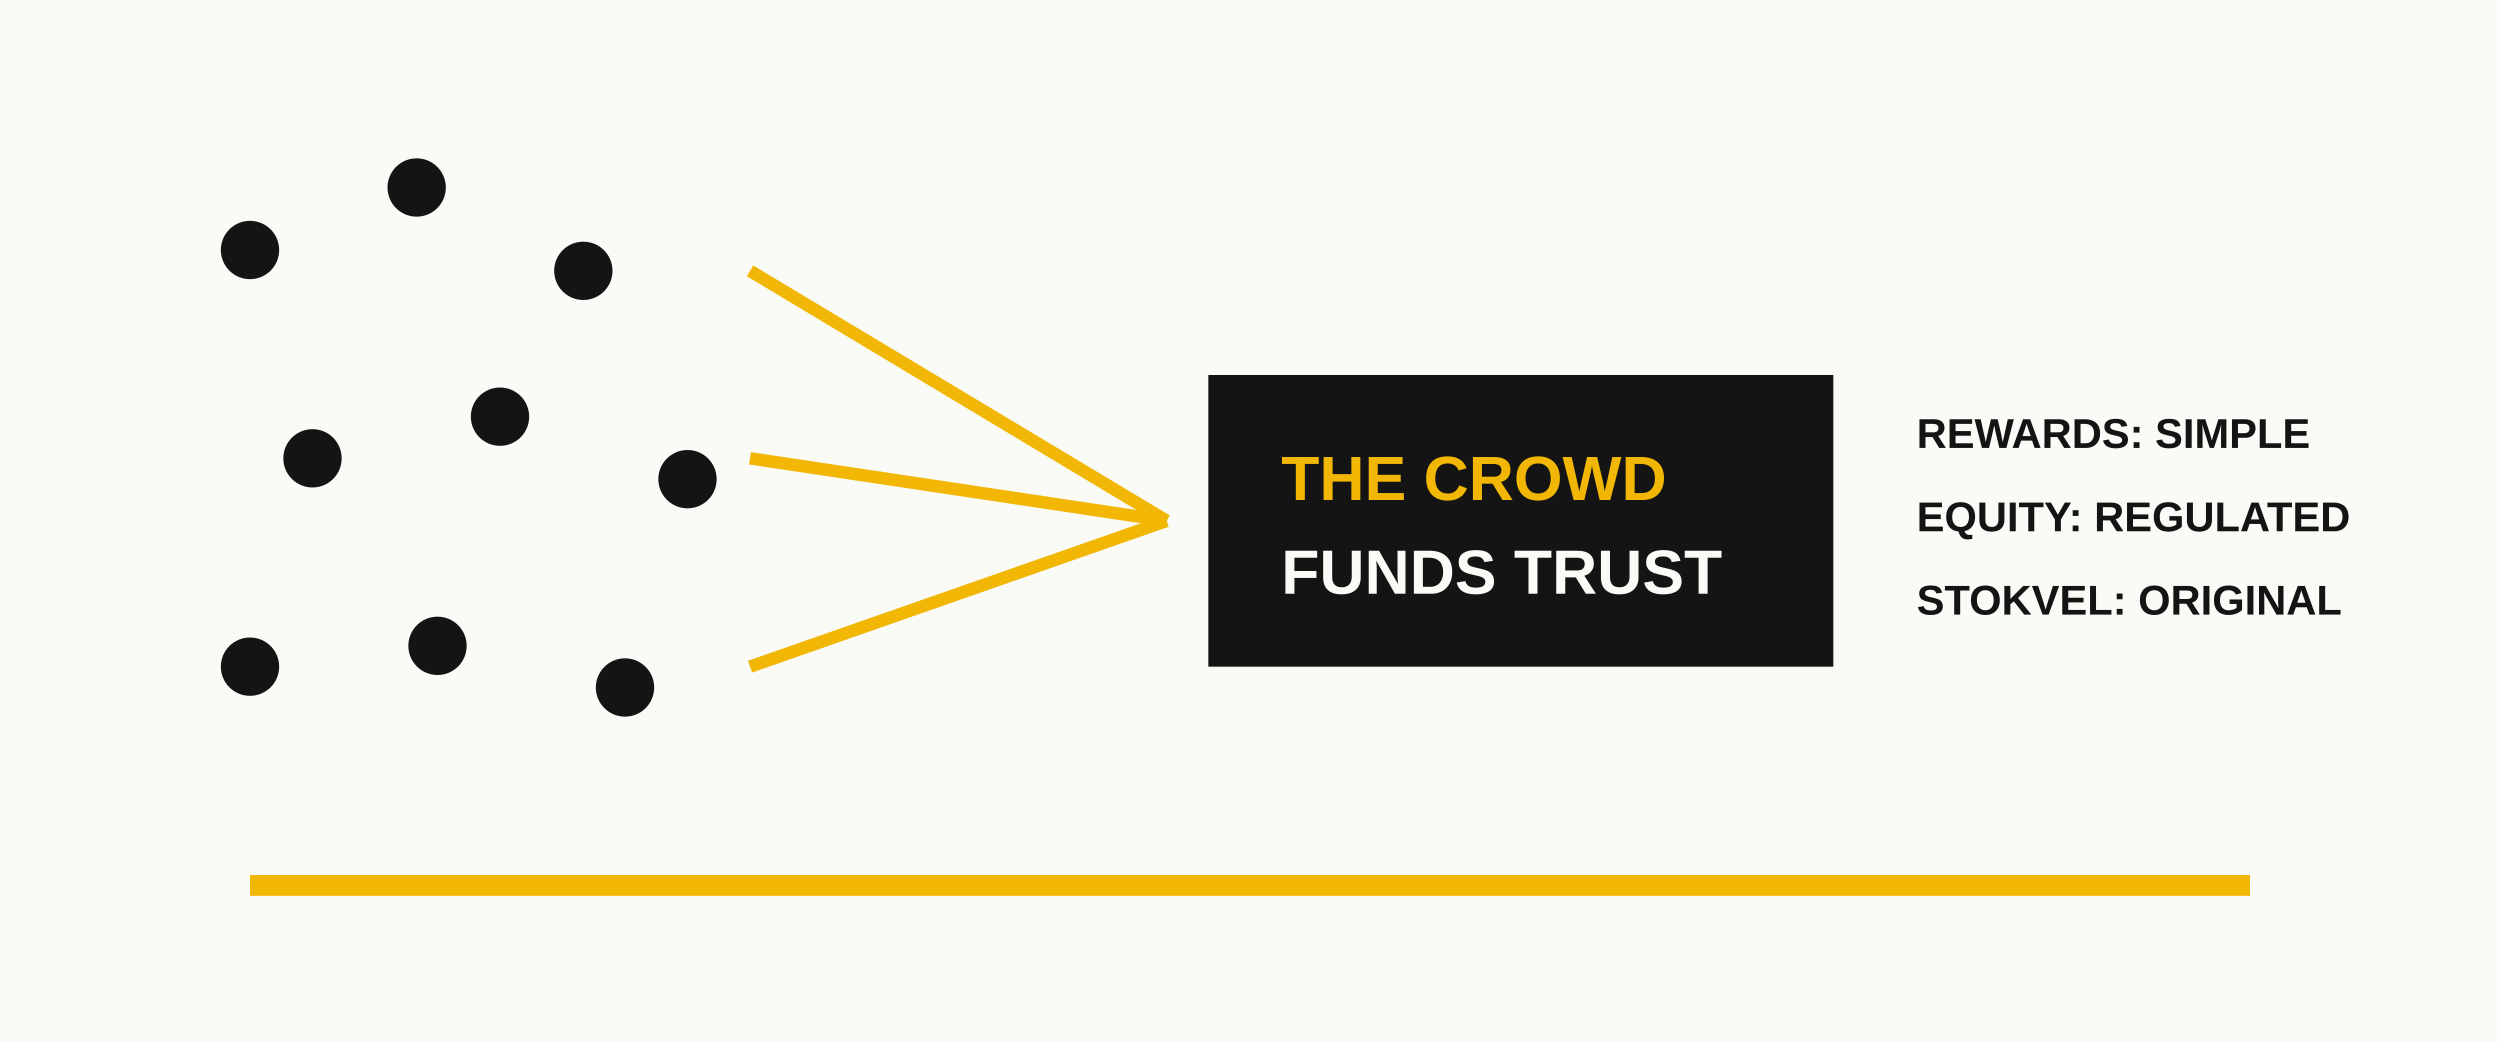
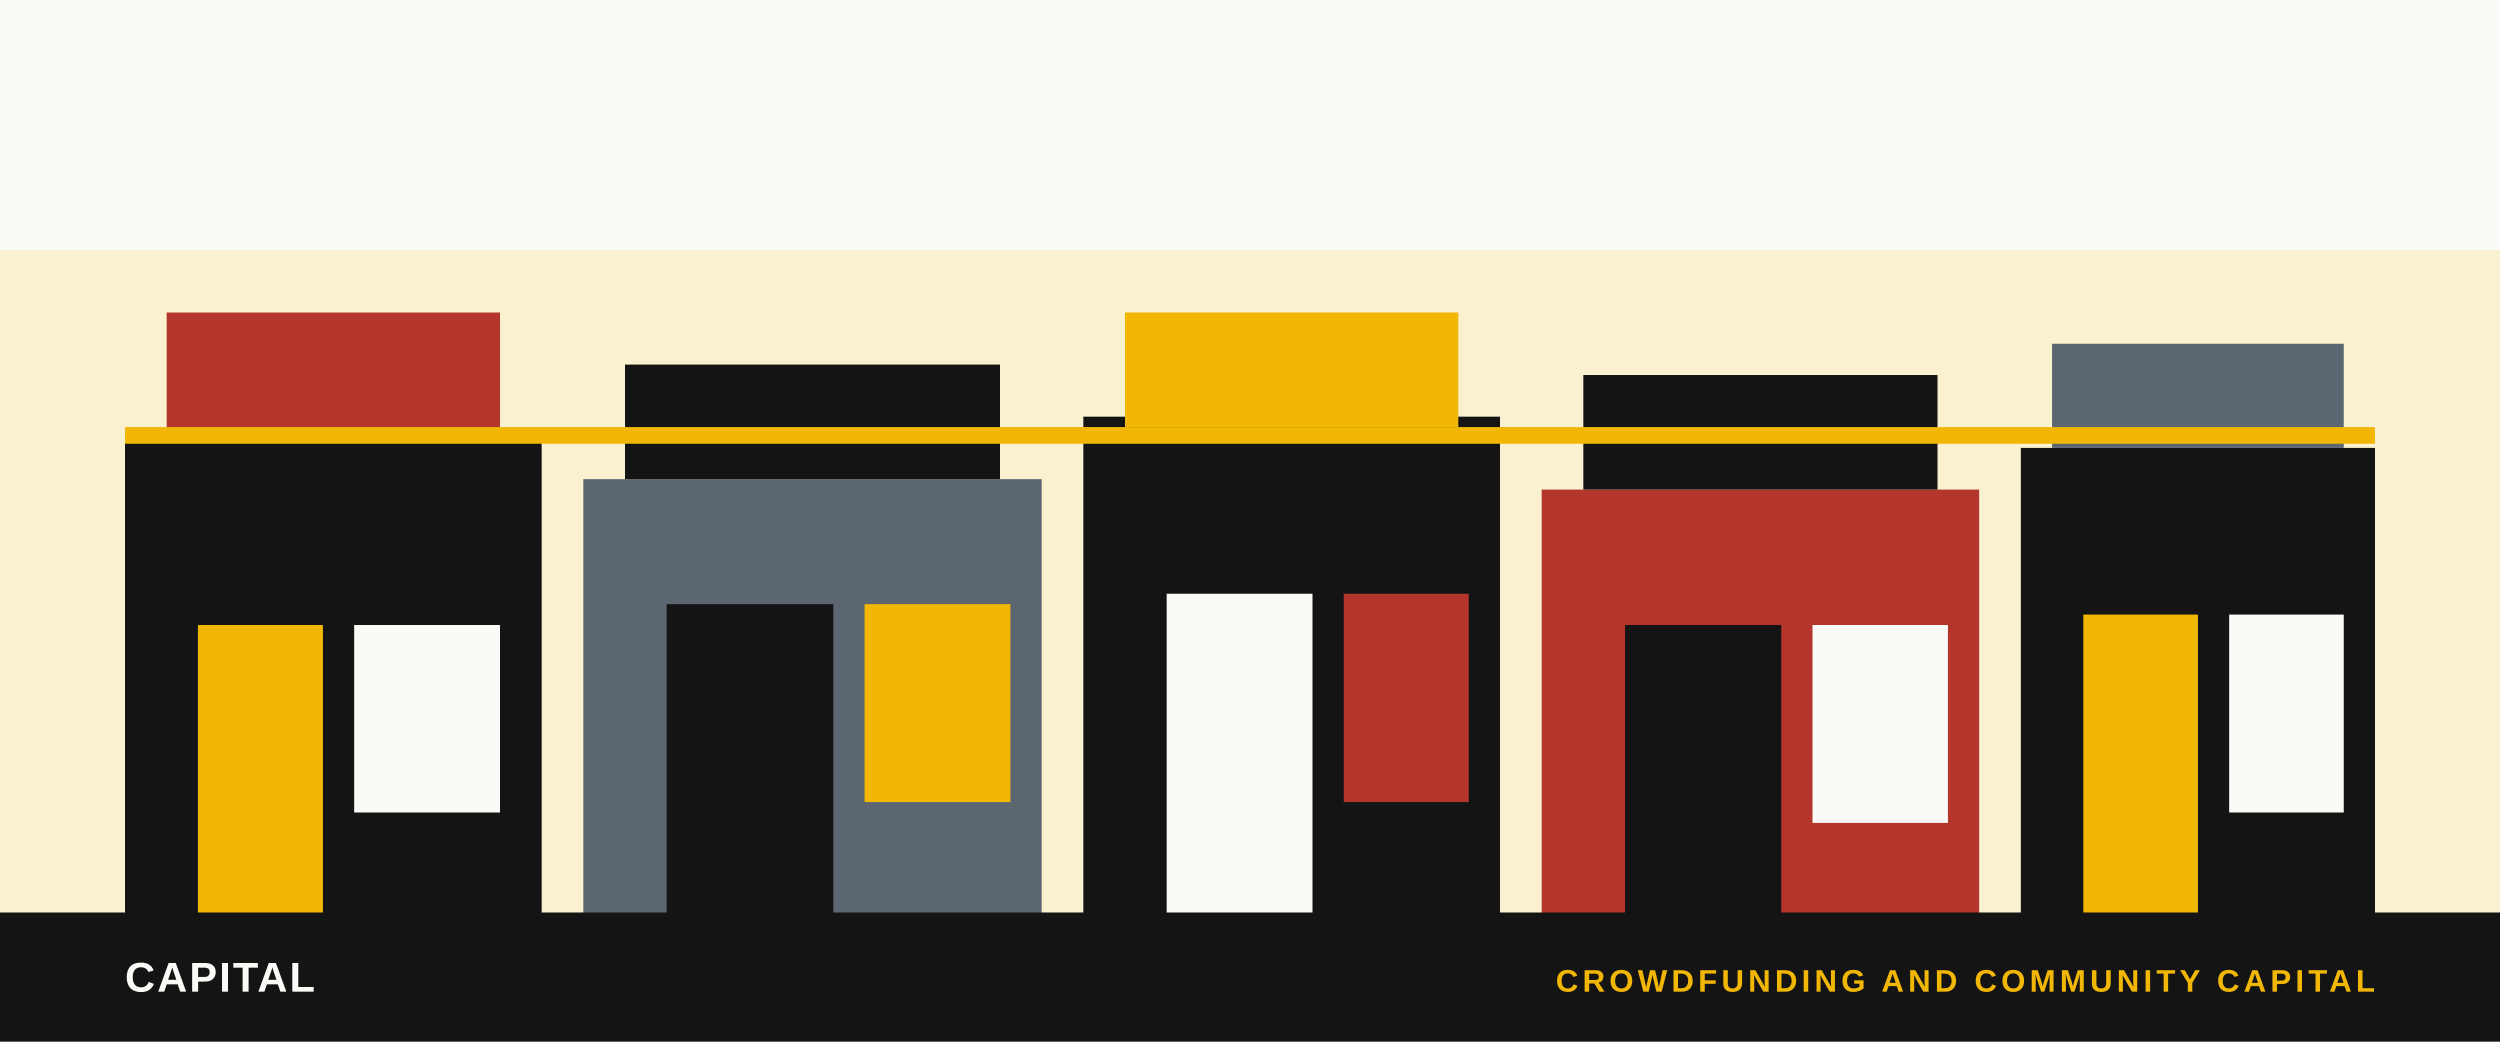
- <svg xmlns="http://www.w3.org/2000/svg" viewBox="0 0 1200 500" role="img" aria-label="Many small contributions flowing into one business">
+ <svg xmlns="http://www.w3.org/2000/svg" viewBox="0 0 1200 500" role="img" aria-label="Illustration of a township high street of small shops">
  <rect width="1200" height="500" fill="#FAFAF6" />
-   <g fill="#141414">
-     <circle cx="120" cy="120" r="14" />
-     <circle cx="200" cy="90" r="14" />
-     <circle cx="280" cy="130" r="14" />
-     <circle cx="150" cy="220" r="14" />
-     <circle cx="240" cy="200" r="14" />
-     <circle cx="330" cy="230" r="14" />
-     <circle cx="120" cy="320" r="14" />
-     <circle cx="210" cy="310" r="14" />
-     <circle cx="300" cy="330" r="14" />
+   <rect x="0" y="120" width="1200" height="320" fill="#F7E7A8" opacity="0.5" />
+   <g>
+     <rect x="60" y="210" width="200" height="230" fill="#141414" />
+     <rect x="80" y="150" width="160" height="60" fill="#B3352C" />
+     <rect x="95" y="300" width="60" height="140" fill="#F2B705" />
+     <rect x="170" y="300" width="70" height="90" fill="#FAFAF6" />
+     <rect x="280" y="230" width="220" height="210" fill="#5C6670" />
+     <rect x="300" y="175" width="180" height="55" fill="#141414" />
+     <rect x="320" y="290" width="80" height="150" fill="#141414" />
+     <rect x="415" y="290" width="70" height="95" fill="#F2B705" />
+     <rect x="520" y="200" width="200" height="240" fill="#141414" />
+     <rect x="540" y="150" width="160" height="55" fill="#F2B705" />
+     <rect x="560" y="285" width="70" height="155" fill="#FAFAF6" />
+     <rect x="645" y="285" width="60" height="100" fill="#B3352C" />
+     <rect x="740" y="235" width="210" height="205" fill="#B3352C" />
+     <rect x="760" y="180" width="170" height="55" fill="#141414" />
+     <rect x="780" y="300" width="75" height="140" fill="#141414" />
+     <rect x="870" y="300" width="65" height="95" fill="#FAFAF6" />
+     <rect x="970" y="215" width="170" height="225" fill="#141414" />
+     <rect x="985" y="165" width="140" height="50" fill="#5C6670" />
+     <rect x="1000" y="295" width="55" height="145" fill="#F2B705" />
+     <rect x="1070" y="295" width="55" height="95" fill="#FAFAF6" />
  </g>
-   <g stroke="#F2B705" stroke-width="6" fill="none">
-     <path d="M360 130 L560 250" />
-     <path d="M360 220 L560 250" />
-     <path d="M360 320 L560 250" />
+   <rect x="60" y="205" width="1080" height="8" fill="#F2B705" />
+   <rect x="0" y="438" width="1200" height="62" fill="#141414" />
+   <g font-family="Arial, Helvetica, sans-serif">
+     <text x="60" y="476" font-size="20" font-weight="bold" fill="#FAFAF6" letter-spacing="1">CAPITAL</text>
+     <text x="1140" y="476" text-anchor="end" font-size="15" font-weight="bold" fill="#F2B705" letter-spacing="2">CROWDFUNDING AND COMMUNITY CAPITAL</text>
  </g>
-   <rect x="580" y="180" width="300" height="140" fill="#141414" />
-   <text x="615" y="240" font-family="Arial, Helvetica, sans-serif" font-weight="bold" font-size="30" fill="#F2B705">THE CROWD</text>
-   <text x="615" y="285" font-family="Arial, Helvetica, sans-serif" font-weight="bold" font-size="30" fill="#FAFAF6">FUNDS TRUST</text>
-   <g font-family="Arial, Helvetica, sans-serif" font-weight="bold" fill="#141414" font-size="20">
-     <text x="920" y="215">REWARDS: SIMPLE</text>
-     <text x="920" y="255">EQUITY: REGULATED</text>
-     <text x="920" y="295">STOKVEL: ORIGINAL</text>
-   </g>
-   <rect x="120" y="420" width="960" height="10" fill="#F2B705" />
</svg>
